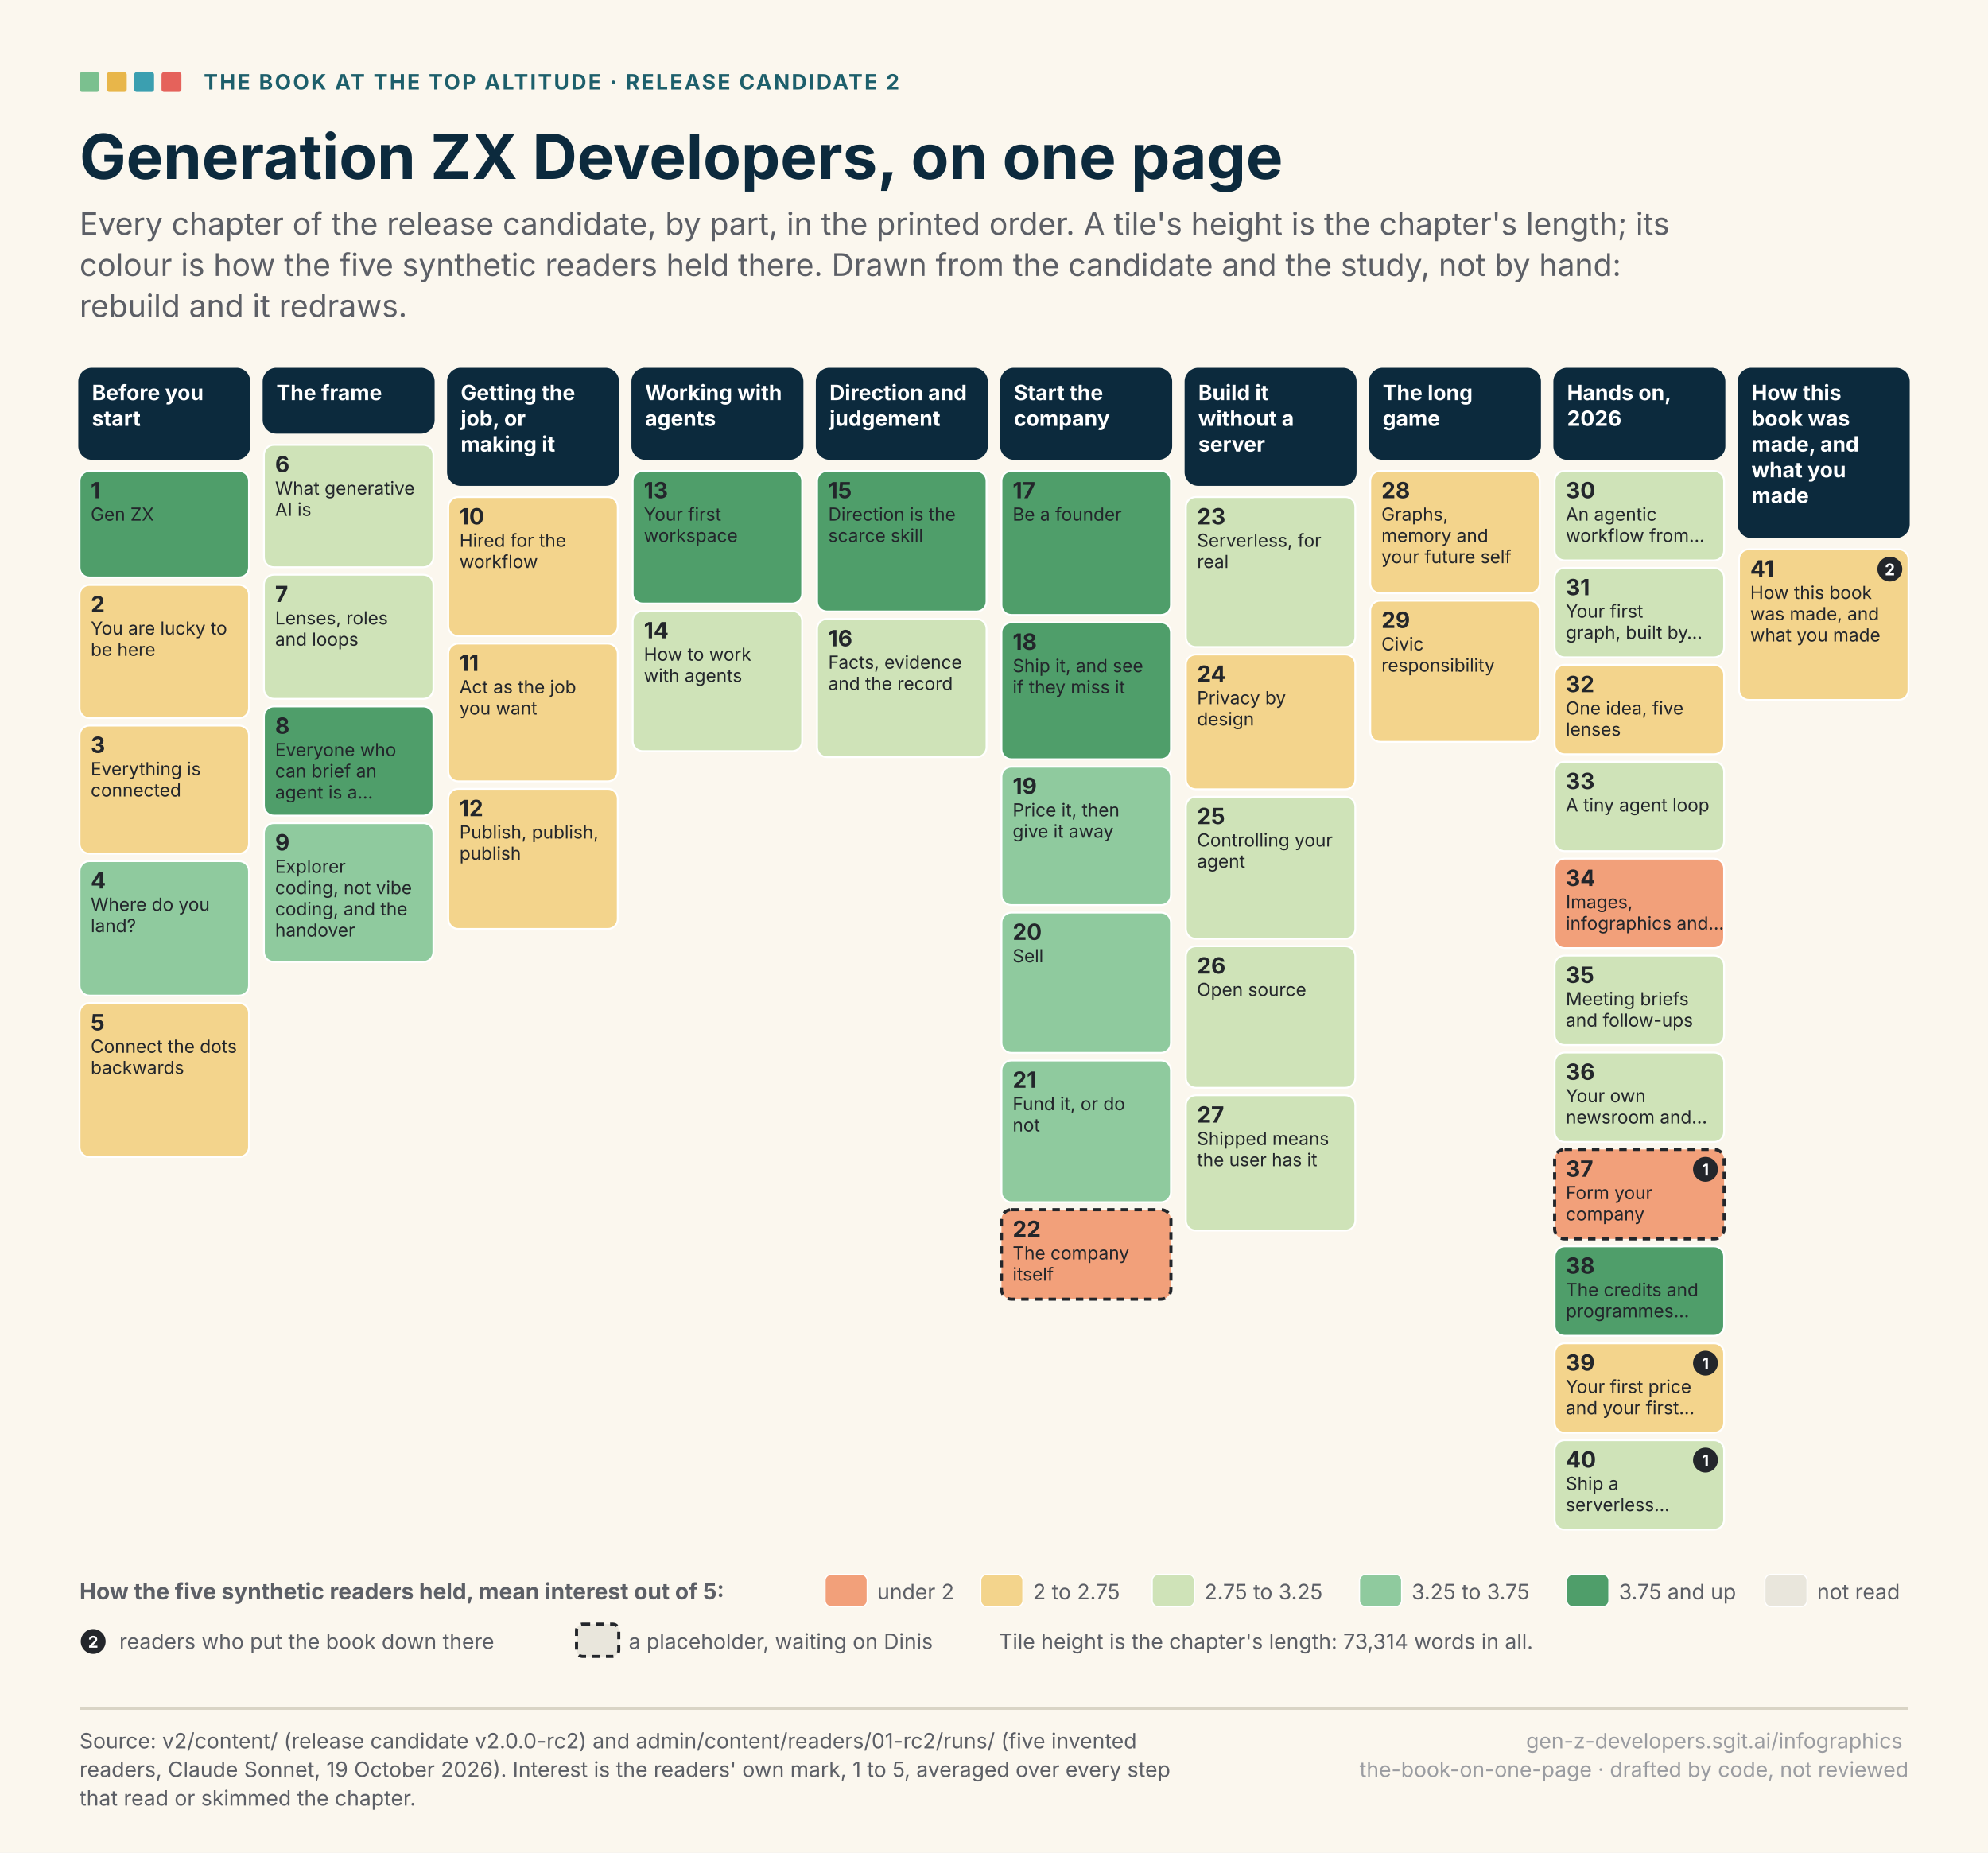
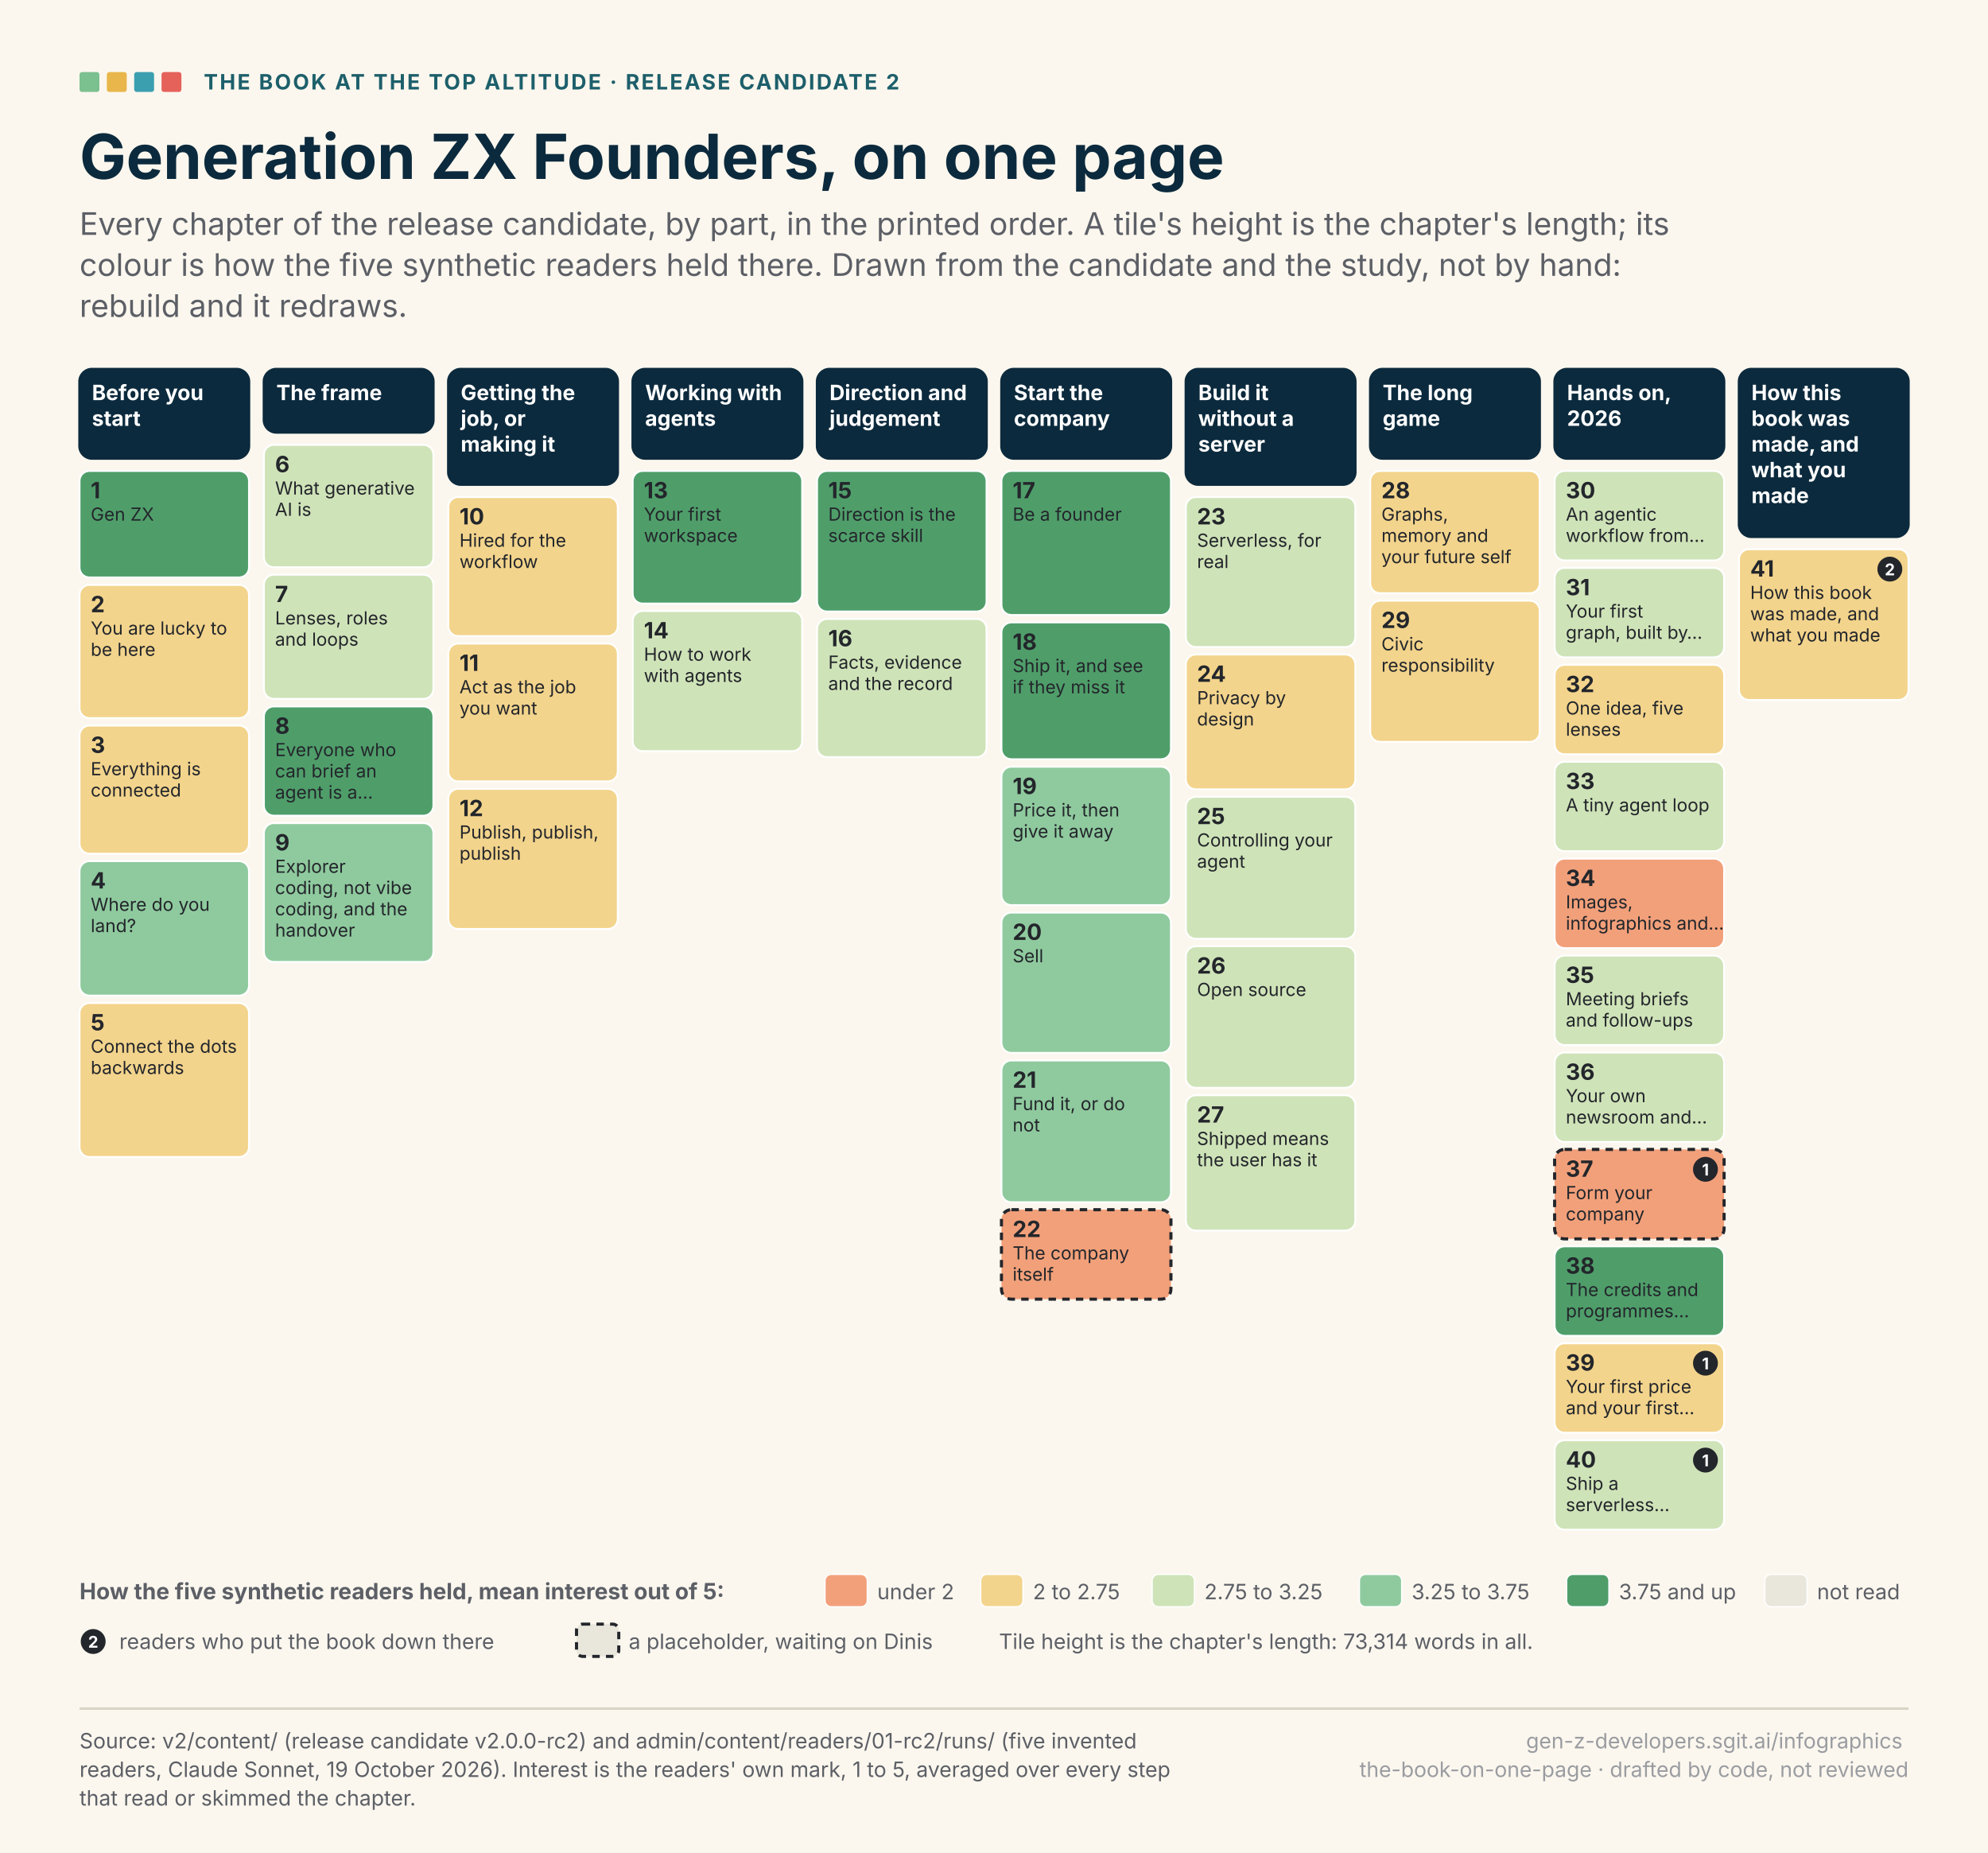
<svg xmlns="http://www.w3.org/2000/svg" viewBox="0 0 1600 1491" width="1600" height="1491" role="img" aria-label="The forty-one chapters of release candidate 2 in ten columns, one per part, each a tile as tall as the chapter is long, coloured from red (readers lost interest) to green (readers held). Part 1 and the making-of are mostly amber; the frame, working with agents and judgement are greener; the two company chapters, 22 and 37, are short dashed placeholders, and 37, 39, 40 and 41 carry the marks where readers put the book down." font-family="Inter, 'Helvetica Neue', Helvetica, Arial, sans-serif">
  <defs>
    <marker id="ah" viewBox="0 0 12 12" refX="10" refY="6" markerWidth="9" markerHeight="9" orient="auto-start-reverse">
      <path d="M1,1 L11,6 L1,11 z" fill="#23262b" />
    </marker>
  </defs>
  <rect width="1600" height="1491" fill="#fbf7ee" />
  <rect x="64" y="58" width="16" height="16" rx="2" fill="#7bc08f" />
  <rect x="86" y="58" width="16" height="16" rx="2" fill="#e8b64a" />
  <rect x="108" y="58" width="16" height="16" rx="2" fill="#3b9fb0" />
  <rect x="130" y="58" width="16" height="16" rx="2" fill="#e5625b" />
  <text x="164.0" y="72.0" font-size="17" fill="#1d5f6b" font-weight="700" letter-spacing="1.5">
    <tspan x="164.0" dy="0.0">THE BOOK AT THE TOP ALTITUDE · RELEASE CANDIDATE 2</tspan>
  </text>
  <text x="64.0" y="144.0" font-size="50" fill="#0c2a3d" font-weight="700">
-     <tspan x="64.0" dy="0.0">Generation ZX Developers, on one page</tspan>
+     <tspan x="64.0" dy="0.0">Generation ZX Founders, on one page</tspan>
  </text>
  <text x="64.0" y="189.0" font-size="25" fill="#5c5f66">
    <tspan x="64.0" dy="0.0">Every chapter of the release candidate, by part, in the printed order. A tile's height is the chapter's length; its</tspan>
    <tspan x="64.0" dy="33.0">colour is how the five synthetic readers held there. Drawn from the candidate and the study, not by hand:</tspan>
    <tspan x="64.0" dy="33.0">rebuild and it redraws.</tspan>
  </text>
  <rect x="64.0" y="297.0" width="136.4" height="72.0" rx="10" fill="#0c2a3d" stroke="#0c2a3d" stroke-width="2" />
  <text x="74.0" y="322.0" font-size="17" fill="#ffffff" font-weight="700">
    <tspan x="74.0" dy="0.0">Before you</tspan>
    <tspan x="74.0" dy="20.7">start</tspan>
  </text>
  <rect x="64.0" y="379.0" width="136.4" height="85.7" rx="8" fill="#4f9e6a" stroke="#ffffff" stroke-width="1.5" />
  <text x="73.0" y="401.0" font-size="18" fill="#23262b" font-weight="700">
    <tspan x="73.0" dy="0.0">1</tspan>
  </text>
  <text x="73.0" y="419.0" font-size="14.5" fill="#23262b">
    <tspan x="73.0" dy="0.0">Gen ZX</tspan>
  </text>
  <rect x="64.0" y="470.7" width="136.4" height="107.2" rx="8" fill="#f3d48c" stroke="#ffffff" stroke-width="1.5" />
  <text x="73.0" y="492.7" font-size="18" fill="#23262b" font-weight="700">
    <tspan x="73.0" dy="0.0">2</tspan>
  </text>
  <text x="73.0" y="510.7" font-size="14.5" fill="#23262b">
    <tspan x="73.0" dy="0.0">You are lucky to</tspan>
    <tspan x="73.0" dy="17.1">be here</tspan>
  </text>
  <rect x="64.0" y="583.9" width="136.4" height="103.1" rx="8" fill="#f3d48c" stroke="#ffffff" stroke-width="1.5" />
  <text x="73.0" y="605.9" font-size="18" fill="#23262b" font-weight="700">
    <tspan x="73.0" dy="0.0">3</tspan>
  </text>
  <text x="73.0" y="623.9" font-size="14.5" fill="#23262b">
    <tspan x="73.0" dy="0.0">Everything is</tspan>
    <tspan x="73.0" dy="17.1">connected</tspan>
  </text>
  <rect x="64.0" y="693.0" width="136.4" height="108.2" rx="8" fill="#8fca9e" stroke="#ffffff" stroke-width="1.5" />
  <text x="73.0" y="715.0" font-size="18" fill="#23262b" font-weight="700">
    <tspan x="73.0" dy="0.0">4</tspan>
  </text>
  <text x="73.0" y="733.0" font-size="14.5" fill="#23262b">
    <tspan x="73.0" dy="0.0">Where do you</tspan>
    <tspan x="73.0" dy="17.1">land?</tspan>
  </text>
  <rect x="64.0" y="807.2" width="136.4" height="123.9" rx="8" fill="#f3d48c" stroke="#ffffff" stroke-width="1.5" />
  <text x="73.0" y="829.2" font-size="18" fill="#23262b" font-weight="700">
    <tspan x="73.0" dy="0.0">5</tspan>
  </text>
  <text x="73.0" y="847.2" font-size="14.5" fill="#23262b">
    <tspan x="73.0" dy="0.0">Connect the dots</tspan>
    <tspan x="73.0" dy="17.1">backwards</tspan>
  </text>
  <rect x="212.4" y="297.0" width="136.4" height="51.0" rx="10" fill="#0c2a3d" stroke="#0c2a3d" stroke-width="2" />
  <text x="222.4" y="322.0" font-size="17" fill="#ffffff" font-weight="700">
    <tspan x="222.4" dy="0.0">The frame</tspan>
  </text>
  <rect x="212.4" y="358.0" width="136.4" height="98.5" rx="8" fill="#cfe3b8" stroke="#ffffff" stroke-width="1.5" />
  <text x="221.4" y="380.0" font-size="18" fill="#23262b" font-weight="700">
    <tspan x="221.4" dy="0.0">6</tspan>
  </text>
  <text x="221.4" y="398.0" font-size="14.5" fill="#23262b">
    <tspan x="221.4" dy="0.0">What generative</tspan>
    <tspan x="221.4" dy="17.1">AI is</tspan>
  </text>
  <rect x="212.4" y="462.5" width="136.4" height="99.9" rx="8" fill="#cfe3b8" stroke="#ffffff" stroke-width="1.5" />
  <text x="221.4" y="484.5" font-size="18" fill="#23262b" font-weight="700">
    <tspan x="221.4" dy="0.0">7</tspan>
  </text>
  <text x="221.4" y="502.5" font-size="14.5" fill="#23262b">
    <tspan x="221.4" dy="0.0">Lenses, roles</tspan>
    <tspan x="221.4" dy="17.1">and loops</tspan>
  </text>
  <rect x="212.4" y="568.5" width="136.4" height="87.9" rx="8" fill="#4f9e6a" stroke="#ffffff" stroke-width="1.5" />
  <text x="221.4" y="590.5" font-size="18" fill="#23262b" font-weight="700">
    <tspan x="221.4" dy="0.0">8</tspan>
  </text>
  <text x="221.4" y="608.5" font-size="14.5" fill="#23262b">
    <tspan x="221.4" dy="0.0">Everyone who</tspan>
    <tspan x="221.4" dy="17.1">can brief an</tspan>
    <tspan x="221.4" dy="17.1">agent is a…</tspan>
  </text>
  <rect x="212.4" y="662.4" width="136.4" height="111.7" rx="8" fill="#8fca9e" stroke="#ffffff" stroke-width="1.5" />
  <text x="221.4" y="684.4" font-size="18" fill="#23262b" font-weight="700">
    <tspan x="221.4" dy="0.0">9</tspan>
  </text>
  <text x="221.4" y="702.4" font-size="14.5" fill="#23262b">
    <tspan x="221.4" dy="0.0">Explorer</tspan>
    <tspan x="221.4" dy="17.1">coding, not vibe</tspan>
    <tspan x="221.4" dy="17.1">coding, and the</tspan>
    <tspan x="221.4" dy="17.1">handover</tspan>
  </text>
  <rect x="360.8" y="297.0" width="136.4" height="93.0" rx="10" fill="#0c2a3d" stroke="#0c2a3d" stroke-width="2" />
  <text x="370.8" y="322.0" font-size="17" fill="#ffffff" font-weight="700">
    <tspan x="370.8" dy="0.0">Getting the</tspan>
    <tspan x="370.8" dy="20.7">job, or</tspan>
    <tspan x="370.8" dy="20.7">making it</tspan>
  </text>
  <rect x="360.8" y="400.0" width="136.4" height="111.9" rx="8" fill="#f3d48c" stroke="#ffffff" stroke-width="1.5" />
  <text x="369.8" y="422.0" font-size="18" fill="#23262b" font-weight="700">
    <tspan x="369.8" dy="0.0">10</tspan>
  </text>
  <text x="369.8" y="440.0" font-size="14.5" fill="#23262b">
    <tspan x="369.8" dy="0.0">Hired for the</tspan>
    <tspan x="369.8" dy="17.1">workflow</tspan>
  </text>
  <rect x="360.8" y="517.9" width="136.4" height="110.9" rx="8" fill="#f3d48c" stroke="#ffffff" stroke-width="1.5" />
  <text x="369.8" y="539.9" font-size="18" fill="#23262b" font-weight="700">
    <tspan x="369.8" dy="0.0">11</tspan>
  </text>
  <text x="369.8" y="557.9" font-size="14.5" fill="#23262b">
    <tspan x="369.8" dy="0.0">Act as the job</tspan>
    <tspan x="369.8" dy="17.1">you want</tspan>
  </text>
  <rect x="360.8" y="634.8" width="136.4" height="112.8" rx="8" fill="#f3d48c" stroke="#ffffff" stroke-width="1.5" />
  <text x="369.8" y="656.8" font-size="18" fill="#23262b" font-weight="700">
    <tspan x="369.8" dy="0.0">12</tspan>
  </text>
  <text x="369.8" y="674.8" font-size="14.5" fill="#23262b">
    <tspan x="369.8" dy="0.0">Publish, publish,</tspan>
    <tspan x="369.8" dy="17.1">publish</tspan>
  </text>
  <rect x="509.2" y="297.0" width="136.4" height="72.0" rx="10" fill="#0c2a3d" stroke="#0c2a3d" stroke-width="2" />
  <text x="519.2" y="322.0" font-size="17" fill="#ffffff" font-weight="700">
    <tspan x="519.2" dy="0.0">Working with</tspan>
    <tspan x="519.2" dy="20.7">agents</tspan>
  </text>
  <rect x="509.2" y="379.0" width="136.4" height="106.7" rx="8" fill="#4f9e6a" stroke="#ffffff" stroke-width="1.5" />
  <text x="518.2" y="401.0" font-size="18" fill="#23262b" font-weight="700">
    <tspan x="518.2" dy="0.0">13</tspan>
  </text>
  <text x="518.2" y="419.0" font-size="14.5" fill="#23262b">
    <tspan x="518.2" dy="0.0">Your first</tspan>
    <tspan x="518.2" dy="17.1">workspace</tspan>
  </text>
  <rect x="509.2" y="491.7" width="136.4" height="112.8" rx="8" fill="#cfe3b8" stroke="#ffffff" stroke-width="1.5" />
  <text x="518.2" y="513.7" font-size="18" fill="#23262b" font-weight="700">
    <tspan x="518.2" dy="0.0">14</tspan>
  </text>
  <text x="518.2" y="531.7" font-size="14.5" fill="#23262b">
    <tspan x="518.2" dy="0.0">How to work</tspan>
    <tspan x="518.2" dy="17.1">with agents</tspan>
  </text>
  <rect x="657.6" y="297.0" width="136.4" height="72.0" rx="10" fill="#0c2a3d" stroke="#0c2a3d" stroke-width="2" />
  <text x="667.6" y="322.0" font-size="17" fill="#ffffff" font-weight="700">
    <tspan x="667.6" dy="0.0">Direction and</tspan>
    <tspan x="667.6" dy="20.7">judgement</tspan>
  </text>
  <rect x="657.6" y="379.0" width="136.4" height="113.1" rx="8" fill="#4f9e6a" stroke="#ffffff" stroke-width="1.5" />
  <text x="666.6" y="401.0" font-size="18" fill="#23262b" font-weight="700">
    <tspan x="666.6" dy="0.0">15</tspan>
  </text>
  <text x="666.6" y="419.0" font-size="14.5" fill="#23262b">
    <tspan x="666.6" dy="0.0">Direction is the</tspan>
    <tspan x="666.6" dy="17.1">scarce skill</tspan>
  </text>
  <rect x="657.6" y="498.1" width="136.4" height="111.2" rx="8" fill="#cfe3b8" stroke="#ffffff" stroke-width="1.5" />
  <text x="666.6" y="520.1" font-size="18" fill="#23262b" font-weight="700">
    <tspan x="666.6" dy="0.0">16</tspan>
  </text>
  <text x="666.6" y="538.1" font-size="14.5" fill="#23262b">
    <tspan x="666.6" dy="0.0">Facts, evidence</tspan>
    <tspan x="666.6" dy="17.1">and the record</tspan>
  </text>
  <rect x="806.0" y="297.0" width="136.4" height="72.0" rx="10" fill="#0c2a3d" stroke="#0c2a3d" stroke-width="2" />
  <text x="816.0" y="322.0" font-size="17" fill="#ffffff" font-weight="700">
    <tspan x="816.0" dy="0.0">Start the</tspan>
    <tspan x="816.0" dy="20.7">company</tspan>
  </text>
  <rect x="806.0" y="379.0" width="136.4" height="115.9" rx="8" fill="#4f9e6a" stroke="#ffffff" stroke-width="1.5" />
  <text x="815.0" y="401.0" font-size="18" fill="#23262b" font-weight="700">
    <tspan x="815.0" dy="0.0">17</tspan>
  </text>
  <text x="815.0" y="419.0" font-size="14.5" fill="#23262b">
    <tspan x="815.0" dy="0.0">Be a founder</tspan>
  </text>
  <rect x="806.0" y="500.9" width="136.4" height="110.1" rx="8" fill="#4f9e6a" stroke="#ffffff" stroke-width="1.5" />
  <text x="815.0" y="522.9" font-size="18" fill="#23262b" font-weight="700">
    <tspan x="815.0" dy="0.0">18</tspan>
  </text>
  <text x="815.0" y="540.9" font-size="14.5" fill="#23262b">
    <tspan x="815.0" dy="0.0">Ship it, and see</tspan>
    <tspan x="815.0" dy="17.1">if they miss it</tspan>
  </text>
  <rect x="806.0" y="617.0" width="136.4" height="111.4" rx="8" fill="#8fca9e" stroke="#ffffff" stroke-width="1.5" />
  <text x="815.0" y="639.0" font-size="18" fill="#23262b" font-weight="700">
    <tspan x="815.0" dy="0.0">19</tspan>
  </text>
  <text x="815.0" y="657.0" font-size="14.5" fill="#23262b">
    <tspan x="815.0" dy="0.0">Price it, then</tspan>
    <tspan x="815.0" dy="17.1">give it away</tspan>
  </text>
  <rect x="806.0" y="734.4" width="136.4" height="112.9" rx="8" fill="#8fca9e" stroke="#ffffff" stroke-width="1.5" />
  <text x="815.0" y="756.4" font-size="18" fill="#23262b" font-weight="700">
    <tspan x="815.0" dy="0.0">20</tspan>
  </text>
  <text x="815.0" y="774.4" font-size="14.5" fill="#23262b">
    <tspan x="815.0" dy="0.0">Sell</tspan>
  </text>
  <rect x="806.0" y="853.4" width="136.4" height="114.1" rx="8" fill="#8fca9e" stroke="#ffffff" stroke-width="1.5" />
  <text x="815.0" y="875.4" font-size="18" fill="#23262b" font-weight="700">
    <tspan x="815.0" dy="0.0">21</tspan>
  </text>
  <text x="815.0" y="893.4" font-size="14.5" fill="#23262b">
    <tspan x="815.0" dy="0.0">Fund it, or do</tspan>
    <tspan x="815.0" dy="17.1">not</tspan>
  </text>
  <rect x="806.0" y="973.5" width="136.4" height="72.0" rx="8" fill="#f2a07a" stroke="#23262b" stroke-width="2.5" stroke-dasharray="6 5" />
  <text x="815.0" y="995.5" font-size="18" fill="#23262b" font-weight="700">
    <tspan x="815.0" dy="0.0">22</tspan>
  </text>
  <text x="815.0" y="1013.5" font-size="14.5" fill="#23262b">
    <tspan x="815.0" dy="0.0">The company</tspan>
    <tspan x="815.0" dy="17.1">itself</tspan>
  </text>
  <rect x="954.4" y="297.0" width="136.4" height="93.0" rx="10" fill="#0c2a3d" stroke="#0c2a3d" stroke-width="2" />
  <text x="964.4" y="322.0" font-size="17" fill="#ffffff" font-weight="700">
    <tspan x="964.4" dy="0.0">Build it</tspan>
    <tspan x="964.4" dy="20.7">without a</tspan>
    <tspan x="964.4" dy="20.7">server</tspan>
  </text>
  <rect x="954.4" y="400.0" width="136.4" height="120.7" rx="8" fill="#cfe3b8" stroke="#ffffff" stroke-width="1.5" />
  <text x="963.4" y="422.0" font-size="18" fill="#23262b" font-weight="700">
    <tspan x="963.4" dy="0.0">23</tspan>
  </text>
  <text x="963.4" y="440.0" font-size="14.5" fill="#23262b">
    <tspan x="963.4" dy="0.0">Serverless, for</tspan>
    <tspan x="963.4" dy="17.1">real</tspan>
  </text>
  <rect x="954.4" y="526.7" width="136.4" height="108.5" rx="8" fill="#f3d48c" stroke="#ffffff" stroke-width="1.5" />
  <text x="963.4" y="548.7" font-size="18" fill="#23262b" font-weight="700">
    <tspan x="963.4" dy="0.0">24</tspan>
  </text>
  <text x="963.4" y="566.7" font-size="14.5" fill="#23262b">
    <tspan x="963.4" dy="0.0">Privacy by</tspan>
    <tspan x="963.4" dy="17.1">design</tspan>
  </text>
  <rect x="954.4" y="641.2" width="136.4" height="114.3" rx="8" fill="#cfe3b8" stroke="#ffffff" stroke-width="1.5" />
  <text x="963.4" y="663.2" font-size="18" fill="#23262b" font-weight="700">
    <tspan x="963.4" dy="0.0">25</tspan>
  </text>
  <text x="963.4" y="681.2" font-size="14.5" fill="#23262b">
    <tspan x="963.4" dy="0.0">Controlling your</tspan>
    <tspan x="963.4" dy="17.1">agent</tspan>
  </text>
  <rect x="954.4" y="761.5" width="136.4" height="113.9" rx="8" fill="#cfe3b8" stroke="#ffffff" stroke-width="1.5" />
  <text x="963.4" y="783.5" font-size="18" fill="#23262b" font-weight="700">
    <tspan x="963.4" dy="0.0">26</tspan>
  </text>
  <text x="963.4" y="801.5" font-size="14.5" fill="#23262b">
    <tspan x="963.4" dy="0.0">Open source</tspan>
  </text>
  <rect x="954.4" y="881.4" width="136.4" height="108.9" rx="8" fill="#cfe3b8" stroke="#ffffff" stroke-width="1.5" />
  <text x="963.4" y="903.4" font-size="18" fill="#23262b" font-weight="700">
    <tspan x="963.4" dy="0.0">27</tspan>
  </text>
  <text x="963.4" y="921.4" font-size="14.5" fill="#23262b">
    <tspan x="963.4" dy="0.0">Shipped means</tspan>
    <tspan x="963.4" dy="17.1">the user has it</tspan>
  </text>
  <rect x="1102.8" y="297.0" width="136.4" height="72.0" rx="10" fill="#0c2a3d" stroke="#0c2a3d" stroke-width="2" />
  <text x="1112.8" y="322.0" font-size="17" fill="#ffffff" font-weight="700">
    <tspan x="1112.8" dy="0.0">The long</tspan>
    <tspan x="1112.8" dy="20.7">game</tspan>
  </text>
  <rect x="1102.8" y="379.0" width="136.4" height="98.4" rx="8" fill="#f3d48c" stroke="#ffffff" stroke-width="1.5" />
  <text x="1111.8" y="401.0" font-size="18" fill="#23262b" font-weight="700">
    <tspan x="1111.8" dy="0.0">28</tspan>
  </text>
  <text x="1111.8" y="419.0" font-size="14.5" fill="#23262b">
    <tspan x="1111.8" dy="0.0">Graphs,</tspan>
    <tspan x="1111.8" dy="17.1">memory and</tspan>
    <tspan x="1111.8" dy="17.1">your future self</tspan>
  </text>
  <rect x="1102.8" y="483.4" width="136.4" height="113.6" rx="8" fill="#f3d48c" stroke="#ffffff" stroke-width="1.5" />
  <text x="1111.8" y="505.4" font-size="18" fill="#23262b" font-weight="700">
    <tspan x="1111.8" dy="0.0">29</tspan>
  </text>
  <text x="1111.8" y="523.4" font-size="14.5" fill="#23262b">
    <tspan x="1111.8" dy="0.0">Civic</tspan>
    <tspan x="1111.8" dy="17.1">responsibility</tspan>
  </text>
  <rect x="1251.2" y="297.0" width="136.4" height="72.0" rx="10" fill="#0c2a3d" stroke="#0c2a3d" stroke-width="2" />
  <text x="1261.2" y="322.0" font-size="17" fill="#ffffff" font-weight="700">
    <tspan x="1261.2" dy="0.0">Hands on,</tspan>
    <tspan x="1261.2" dy="20.7">2026</tspan>
  </text>
  <rect x="1251.2" y="379.0" width="136.4" height="72.0" rx="8" fill="#cfe3b8" stroke="#ffffff" stroke-width="1.5" />
  <text x="1260.2" y="401.0" font-size="18" fill="#23262b" font-weight="700">
    <tspan x="1260.2" dy="0.0">30</tspan>
  </text>
  <text x="1260.2" y="419.0" font-size="14.5" fill="#23262b">
    <tspan x="1260.2" dy="0.0">An agentic</tspan>
    <tspan x="1260.2" dy="17.1">workflow from…</tspan>
  </text>
  <rect x="1251.2" y="457.0" width="136.4" height="72.0" rx="8" fill="#cfe3b8" stroke="#ffffff" stroke-width="1.5" />
  <text x="1260.2" y="479.0" font-size="18" fill="#23262b" font-weight="700">
    <tspan x="1260.2" dy="0.0">31</tspan>
  </text>
  <text x="1260.2" y="497.0" font-size="14.5" fill="#23262b">
    <tspan x="1260.2" dy="0.0">Your first</tspan>
    <tspan x="1260.2" dy="17.1">graph, built by…</tspan>
  </text>
  <rect x="1251.2" y="535.0" width="136.4" height="72.0" rx="8" fill="#f3d48c" stroke="#ffffff" stroke-width="1.5" />
  <text x="1260.2" y="557.0" font-size="18" fill="#23262b" font-weight="700">
    <tspan x="1260.2" dy="0.0">32</tspan>
  </text>
  <text x="1260.2" y="575.0" font-size="14.5" fill="#23262b">
    <tspan x="1260.2" dy="0.0">One idea, five</tspan>
    <tspan x="1260.2" dy="17.1">lenses</tspan>
  </text>
  <rect x="1251.2" y="613.0" width="136.4" height="72.0" rx="8" fill="#cfe3b8" stroke="#ffffff" stroke-width="1.5" />
  <text x="1260.2" y="635.0" font-size="18" fill="#23262b" font-weight="700">
    <tspan x="1260.2" dy="0.0">33</tspan>
  </text>
  <text x="1260.2" y="653.0" font-size="14.5" fill="#23262b">
    <tspan x="1260.2" dy="0.0">A tiny agent loop</tspan>
  </text>
  <rect x="1251.2" y="691.0" width="136.4" height="72.0" rx="8" fill="#f2a07a" stroke="#ffffff" stroke-width="1.5" />
  <text x="1260.2" y="713.0" font-size="18" fill="#23262b" font-weight="700">
    <tspan x="1260.2" dy="0.0">34</tspan>
  </text>
  <text x="1260.2" y="731.0" font-size="14.5" fill="#23262b">
    <tspan x="1260.2" dy="0.0">Images,</tspan>
    <tspan x="1260.2" dy="17.1">infographics and…</tspan>
  </text>
  <rect x="1251.2" y="769.0" width="136.4" height="72.0" rx="8" fill="#cfe3b8" stroke="#ffffff" stroke-width="1.5" />
  <text x="1260.2" y="791.0" font-size="18" fill="#23262b" font-weight="700">
    <tspan x="1260.2" dy="0.0">35</tspan>
  </text>
  <text x="1260.2" y="809.0" font-size="14.5" fill="#23262b">
    <tspan x="1260.2" dy="0.0">Meeting briefs</tspan>
    <tspan x="1260.2" dy="17.1">and follow-ups</tspan>
  </text>
  <rect x="1251.2" y="847.0" width="136.4" height="72.0" rx="8" fill="#cfe3b8" stroke="#ffffff" stroke-width="1.5" />
  <text x="1260.2" y="869.0" font-size="18" fill="#23262b" font-weight="700">
    <tspan x="1260.2" dy="0.0">36</tspan>
  </text>
  <text x="1260.2" y="887.0" font-size="14.5" fill="#23262b">
    <tspan x="1260.2" dy="0.0">Your own</tspan>
    <tspan x="1260.2" dy="17.1">newsroom and…</tspan>
  </text>
  <rect x="1251.2" y="925.0" width="136.4" height="72.0" rx="8" fill="#f2a07a" stroke="#23262b" stroke-width="2.5" stroke-dasharray="6 5" />
  <text x="1260.2" y="947.0" font-size="18" fill="#23262b" font-weight="700">
    <tspan x="1260.2" dy="0.0">37</tspan>
  </text>
  <text x="1260.2" y="965.0" font-size="14.5" fill="#23262b">
    <tspan x="1260.2" dy="0.0">Form your</tspan>
    <tspan x="1260.2" dy="17.1">company</tspan>
  </text>
  <circle cx="1372.6" cy="941.0" r="10" fill="#23262b" />
  <text x="1372.6" y="946.0" font-size="13" fill="#ffffff" font-weight="700" text-anchor="middle">
    <tspan x="1372.6" dy="0.0">1</tspan>
  </text>
  <rect x="1251.2" y="1003.0" width="136.4" height="72.0" rx="8" fill="#4f9e6a" stroke="#ffffff" stroke-width="1.5" />
  <text x="1260.2" y="1025.0" font-size="18" fill="#23262b" font-weight="700">
    <tspan x="1260.2" dy="0.0">38</tspan>
  </text>
  <text x="1260.2" y="1043.0" font-size="14.5" fill="#23262b">
    <tspan x="1260.2" dy="0.0">The credits and</tspan>
    <tspan x="1260.2" dy="17.1">programmes…</tspan>
  </text>
  <rect x="1251.2" y="1081.0" width="136.4" height="72.0" rx="8" fill="#f3d48c" stroke="#ffffff" stroke-width="1.5" />
  <text x="1260.2" y="1103.0" font-size="18" fill="#23262b" font-weight="700">
    <tspan x="1260.2" dy="0.0">39</tspan>
  </text>
  <text x="1260.2" y="1121.0" font-size="14.5" fill="#23262b">
    <tspan x="1260.2" dy="0.0">Your first price</tspan>
    <tspan x="1260.2" dy="17.1">and your first…</tspan>
  </text>
  <circle cx="1372.6" cy="1097.0" r="10" fill="#23262b" />
  <text x="1372.6" y="1102.0" font-size="13" fill="#ffffff" font-weight="700" text-anchor="middle">
    <tspan x="1372.6" dy="0.0">1</tspan>
  </text>
  <rect x="1251.2" y="1159.0" width="136.4" height="72.0" rx="8" fill="#cfe3b8" stroke="#ffffff" stroke-width="1.5" />
  <text x="1260.2" y="1181.0" font-size="18" fill="#23262b" font-weight="700">
    <tspan x="1260.2" dy="0.0">40</tspan>
  </text>
  <text x="1260.2" y="1199.0" font-size="14.5" fill="#23262b">
    <tspan x="1260.2" dy="0.0">Ship a</tspan>
    <tspan x="1260.2" dy="17.1">serverless…</tspan>
  </text>
  <circle cx="1372.6" cy="1175.0" r="10" fill="#23262b" />
  <text x="1372.6" y="1180.0" font-size="13" fill="#ffffff" font-weight="700" text-anchor="middle">
    <tspan x="1372.6" dy="0.0">1</tspan>
  </text>
  <rect x="1399.6" y="297.0" width="136.4" height="135.0" rx="10" fill="#0c2a3d" stroke="#0c2a3d" stroke-width="2" />
  <text x="1409.6" y="322.0" font-size="17" fill="#ffffff" font-weight="700">
    <tspan x="1409.6" dy="0.0">How this</tspan>
    <tspan x="1409.6" dy="20.7">book was</tspan>
    <tspan x="1409.6" dy="20.7">made, and</tspan>
    <tspan x="1409.6" dy="20.7">what you</tspan>
    <tspan x="1409.6" dy="20.7">made</tspan>
  </text>
  <rect x="1399.6" y="442.0" width="136.4" height="121.3" rx="8" fill="#f3d48c" stroke="#ffffff" stroke-width="1.5" />
  <text x="1408.6" y="464.0" font-size="18" fill="#23262b" font-weight="700">
    <tspan x="1408.6" dy="0.0">41</tspan>
  </text>
  <text x="1408.6" y="482.0" font-size="14.5" fill="#23262b">
    <tspan x="1408.6" dy="0.0">How this book</tspan>
    <tspan x="1408.6" dy="17.1">was made, and</tspan>
    <tspan x="1408.6" dy="17.1">what you made</tspan>
  </text>
  <circle cx="1521" cy="458.0" r="10" fill="#23262b" />
  <text x="1521.0" y="463.0" font-size="13" fill="#ffffff" font-weight="700" text-anchor="middle">
    <tspan x="1521.0" dy="0.0">2</tspan>
  </text>
  <text x="64.0" y="1287.0" font-size="18" fill="#5c5f66" font-weight="700">
    <tspan x="64.0" dy="0.0">How the five synthetic readers held, mean interest out of 5:</tspan>
  </text>
  <rect x="664.0" y="1267.0" width="34.0" height="26.0" rx="5" fill="#f2a07a" stroke="#ffffff" stroke-width="1" />
  <text x="706.0" y="1287.0" font-size="17" fill="#5c5f66">
    <tspan x="706.0" dy="0.0">under 2</tspan>
  </text>
  <rect x="789.3" y="1267.0" width="34.0" height="26.0" rx="5" fill="#f3d48c" stroke="#ffffff" stroke-width="1" />
  <text x="831.3" y="1287.0" font-size="17" fill="#5c5f66">
    <tspan x="831.3" dy="0.0">2 to 2.75</tspan>
  </text>
  <rect x="927.3" y="1267.0" width="34.0" height="26.0" rx="5" fill="#cfe3b8" stroke="#ffffff" stroke-width="1" />
  <text x="969.3" y="1287.0" font-size="17" fill="#5c5f66">
    <tspan x="969.3" dy="0.0">2.75 to 3.25</tspan>
  </text>
  <rect x="1094.1" y="1267.0" width="34.0" height="26.0" rx="5" fill="#8fca9e" stroke="#ffffff" stroke-width="1" />
  <text x="1136.1" y="1287.0" font-size="17" fill="#5c5f66">
    <tspan x="1136.1" dy="0.0">3.25 to 3.75</tspan>
  </text>
  <rect x="1260.9" y="1267.0" width="34.0" height="26.0" rx="5" fill="#4f9e6a" stroke="#ffffff" stroke-width="1" />
  <text x="1302.9" y="1287.0" font-size="17" fill="#5c5f66">
    <tspan x="1302.9" dy="0.0">3.75 and up</tspan>
  </text>
  <rect x="1420.4" y="1267.0" width="34.0" height="26.0" rx="5" fill="#e9e6dc" stroke="#ffffff" stroke-width="1" />
  <text x="1462.4" y="1287.0" font-size="17" fill="#5c5f66">
    <tspan x="1462.4" dy="0.0">not read</tspan>
  </text>
  <circle cx="75" cy="1321.0" r="10" fill="#23262b" />
  <text x="75.0" y="1326.0" font-size="13" fill="#ffffff" font-weight="700" text-anchor="middle">
    <tspan x="75.0" dy="0.0">2</tspan>
  </text>
  <text x="96.0" y="1327.0" font-size="17" fill="#5c5f66">
    <tspan x="96.0" dy="0.0">readers who put the book down there</tspan>
  </text>
  <rect x="464.0" y="1307.0" width="34.0" height="26.0" rx="5" fill="#e9e6dc" stroke="#23262b" stroke-width="2.5" stroke-dasharray="6 5" />
  <text x="506.0" y="1327.0" font-size="17" fill="#5c5f66">
    <tspan x="506.0" dy="0.0">a placeholder, waiting on Dinis</tspan>
  </text>
  <text x="804.0" y="1327.0" font-size="17" fill="#5c5f66">
    <tspan x="804.0" dy="0.0">Tile height is the chapter's length: 73,314 words in all.</tspan>
  </text>
  <line x1="64" y1="1375.0" x2="1536" y2="1375.0" stroke="#d9d4c5" stroke-width="2" />
  <text x="64.0" y="1407.0" font-size="17" fill="#5c5f66">
    <tspan x="64.0" dy="0.0">Source: v2/content/ (release candidate v2.0.0-rc2) and admin/content/readers/01-rc2/runs/ (five invented</tspan>
    <tspan x="64.0" dy="23.0">readers, Claude Sonnet, 19 October 2026). Interest is the readers' own mark, 1 to 5, averaged over every step</tspan>
    <tspan x="64.0" dy="23.0">that read or skimmed the chapter.</tspan>
  </text>
  <text x="1536.0" y="1407.0" font-size="17" fill="#9a9ca1" text-anchor="end">
    <tspan x="1536.0" dy="0.0">gen-z-developers.sgit.ai/infographics</tspan>
    <tspan x="1536.0" dy="23.0">the-book-on-one-page · drafted by code, not reviewed</tspan>
  </text>
</svg>
